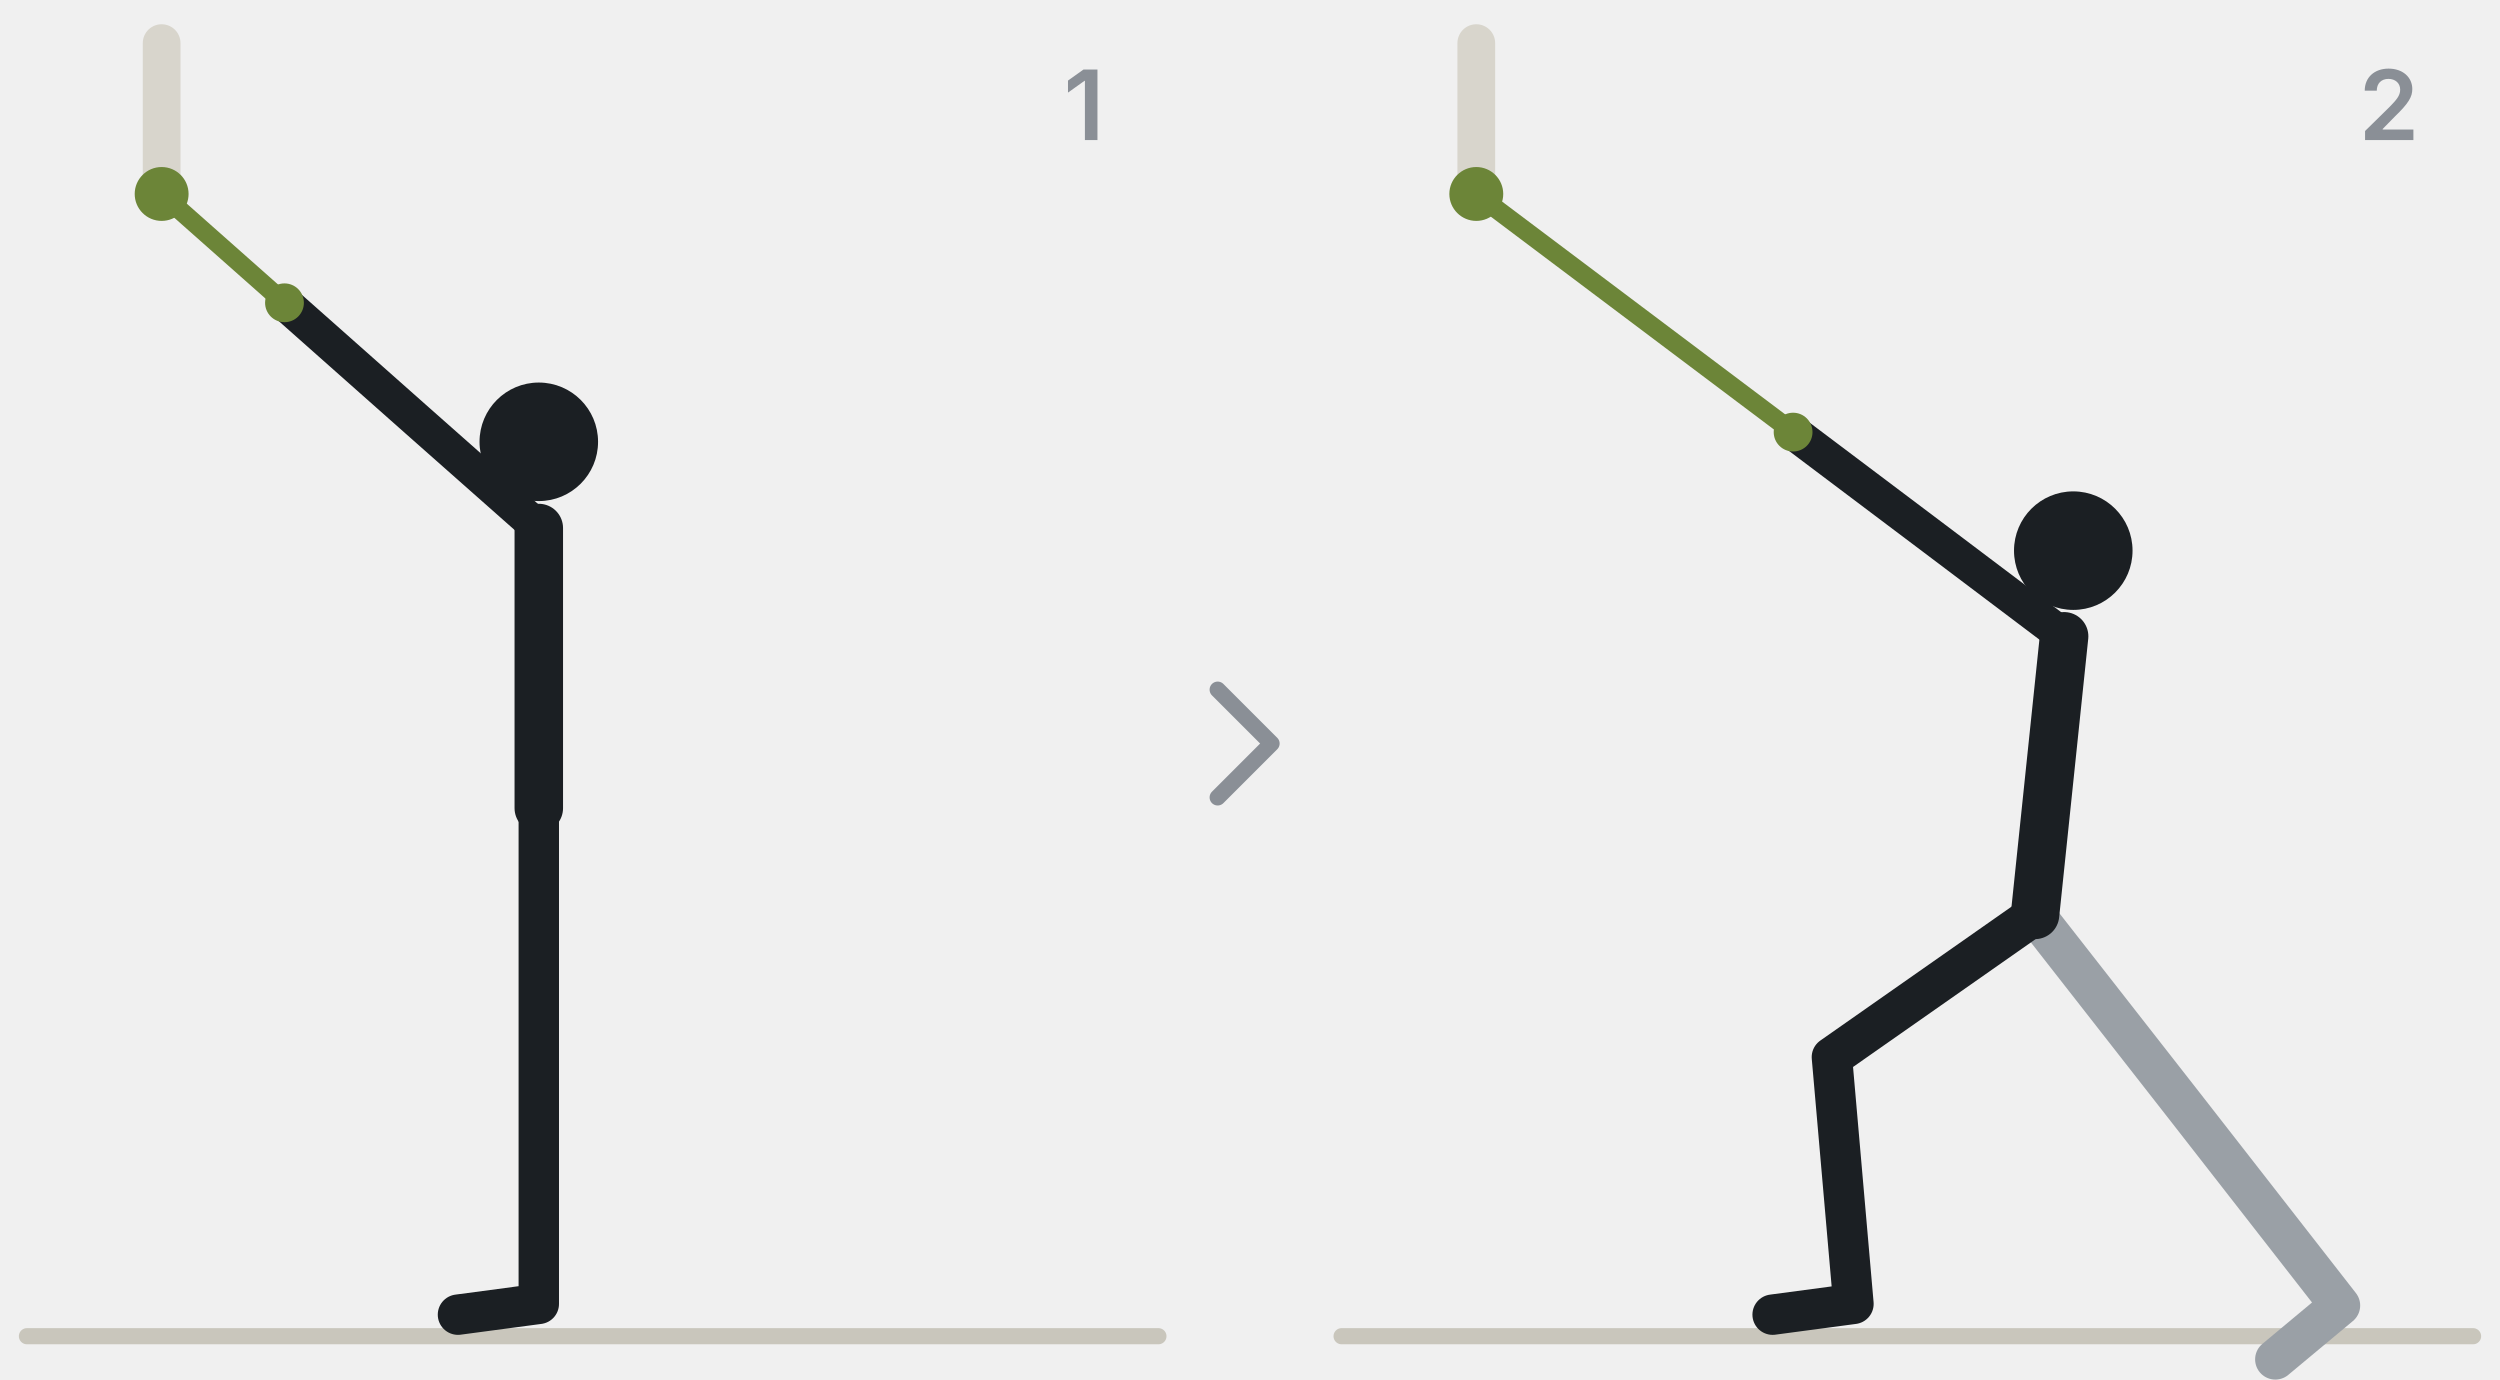
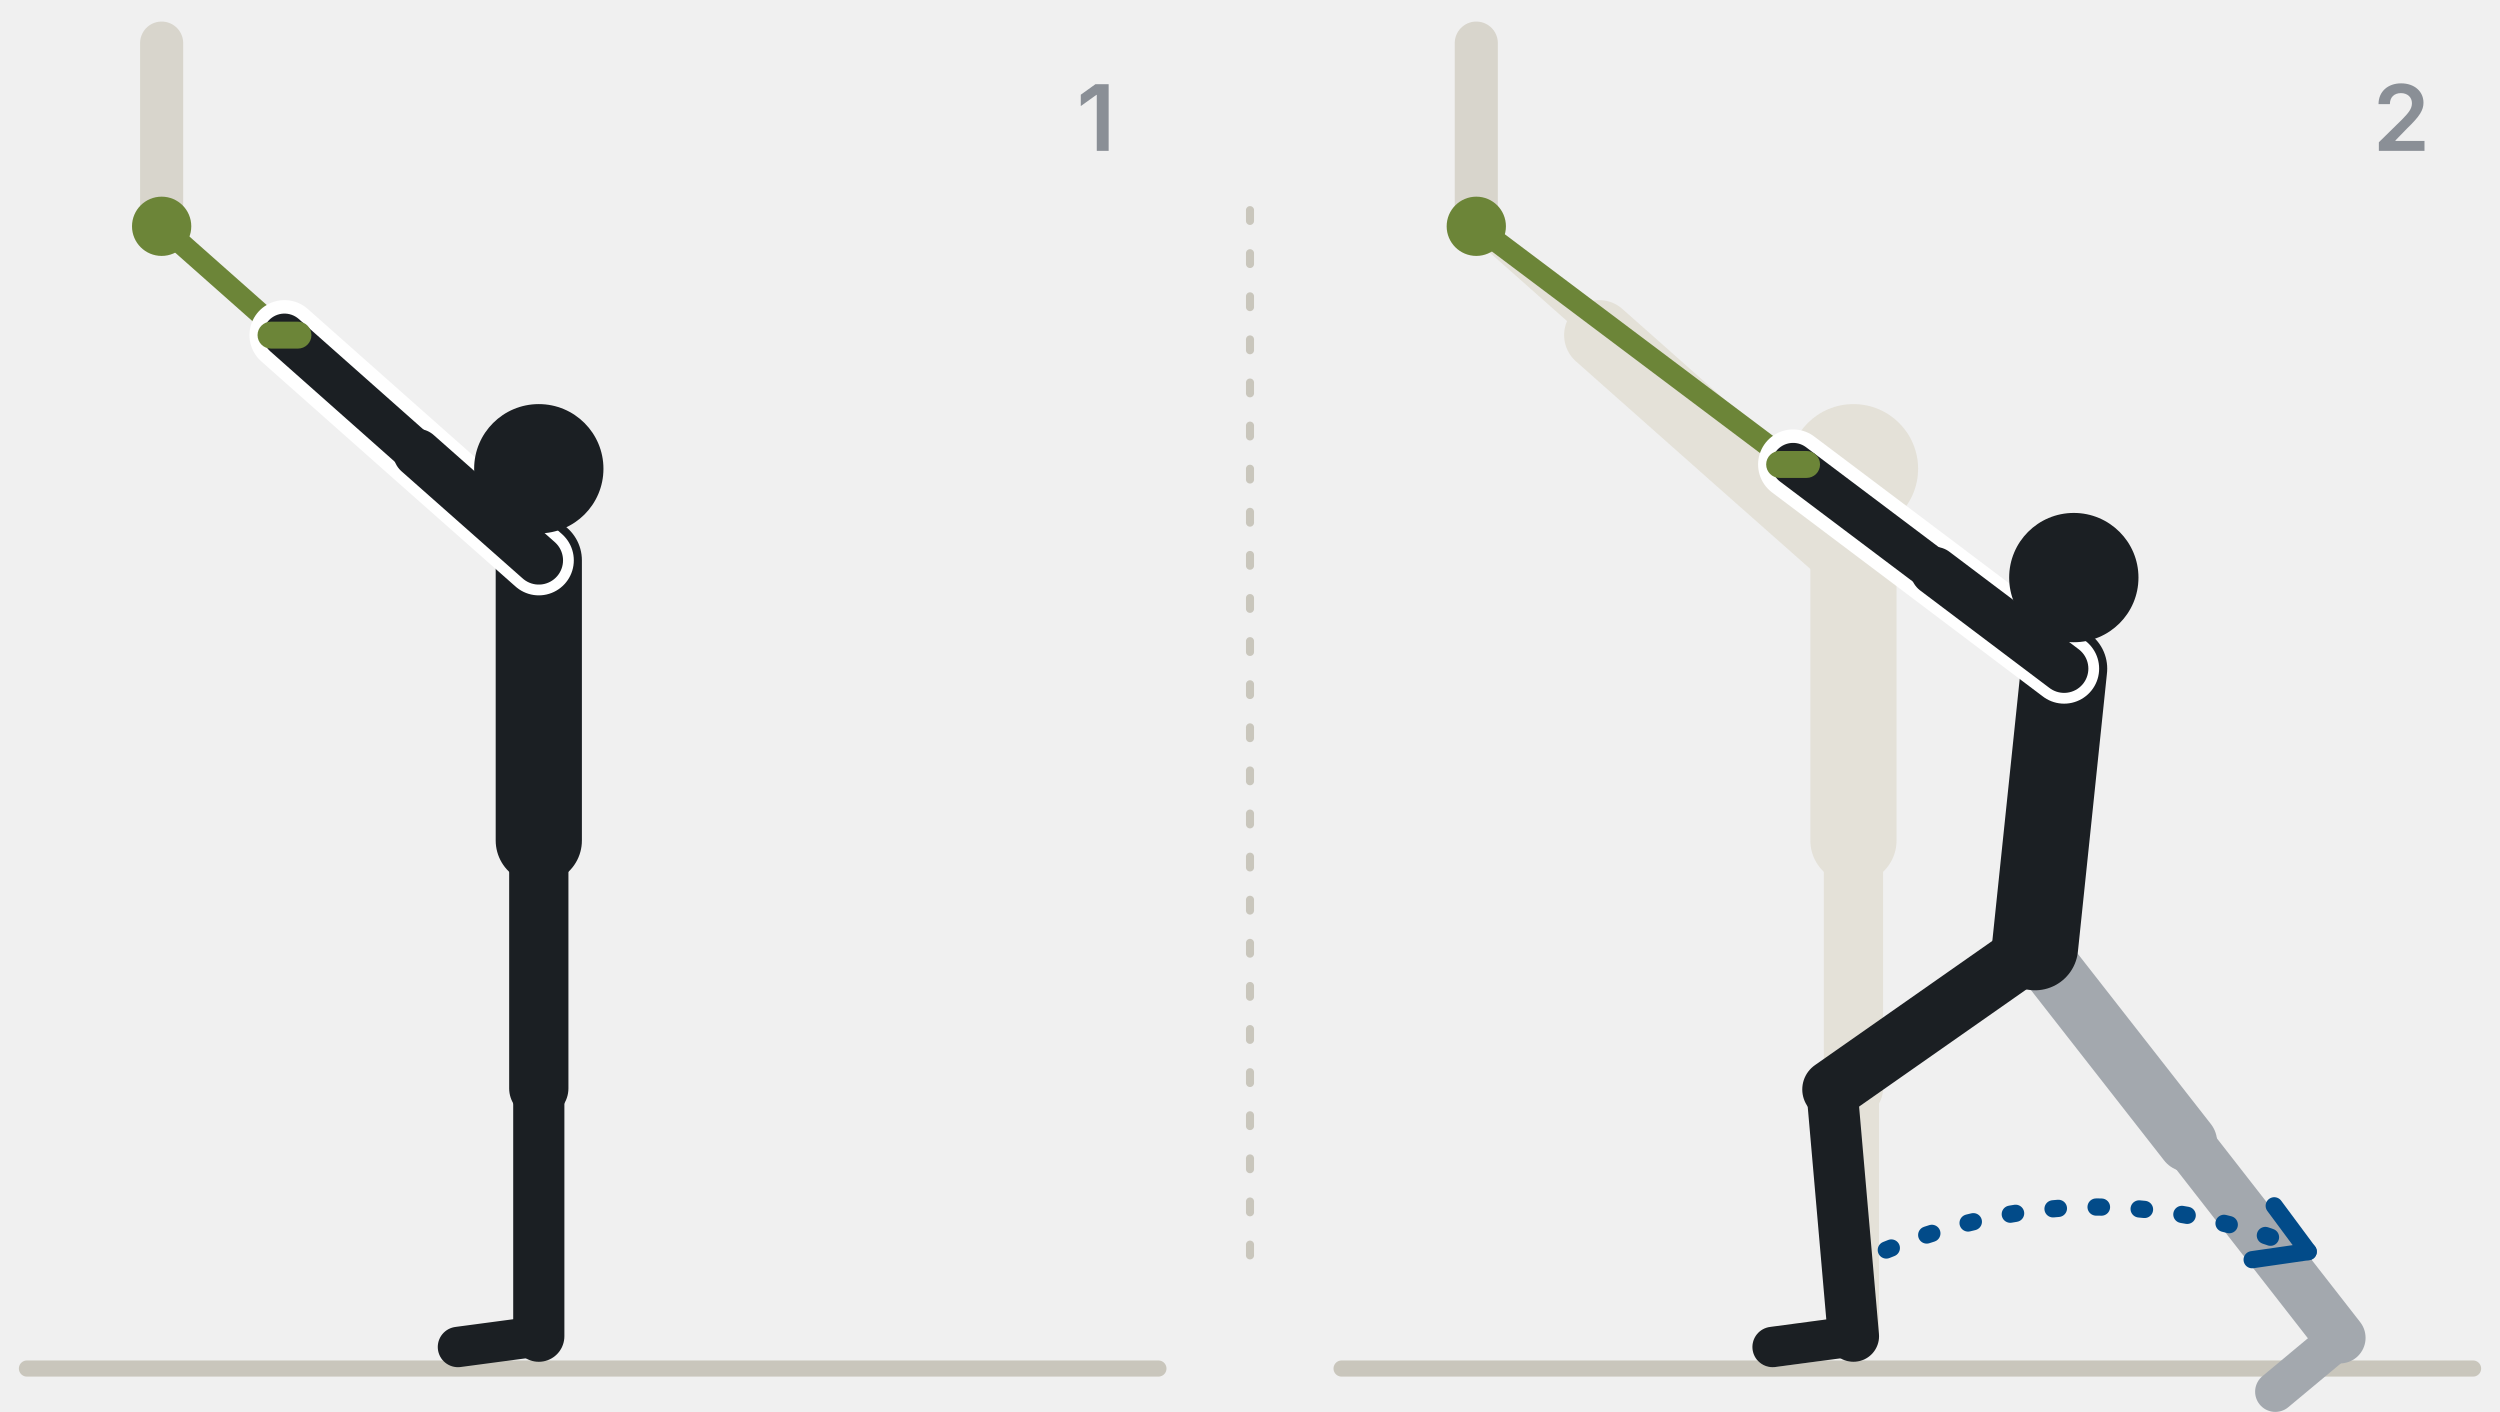
- <svg xmlns="http://www.w3.org/2000/svg" viewBox="-30 -248 464 256" role="img">
+ <svg xmlns="http://www.w3.org/2000/svg" viewBox="-30 -254 464 262" role="img">
  <g transform="translate(0,0)">
-     <line x1="0" y1="-212" x2="0" y2="-240" stroke="#D8D5CC" stroke-width="7" stroke-linecap="round" />
+     <line x1="0" y1="-212" x2="0" y2="-246" stroke="#D8D5CC" stroke-width="8" stroke-linecap="round" />
    <line x1="-25" y1="0" x2="185" y2="0" stroke="#C9C6BC" stroke-width="3" stroke-linecap="round" />
-     <polyline points="0,-212 22.8,-191.8" fill="none" stroke="#6C8538" stroke-width="3.5" stroke-linecap="round" stroke-linejoin="round" />
-     <circle cx="0" cy="-212" r="5" fill="#6C8538" />
-     <polyline points="70,-98 70,-52 70,-6 55,-4" fill="none" stroke="#1B1F23" stroke-width="7.5" stroke-linecap="round" stroke-linejoin="round" />
-     <polyline points="70,-98 70,-150" fill="none" stroke="#1B1F23" stroke-width="9" stroke-linecap="round" stroke-linejoin="round" />
-     <polyline points="70,-150 47.5,-169.9 22.8,-191.8" fill="none" stroke="#1B1F23" stroke-width="6.5" stroke-linecap="round" stroke-linejoin="round" />
-     <circle cx="22.8" cy="-191.8" r="3.6" fill="#6C8538" />
-     <circle cx="70" cy="-166" r="11" fill="#1B1F23" />
-     <text x="175" y="-222" text-anchor="end" font-family="-apple-system,system-ui,sans-serif" font-size="18" font-weight="600" fill="#8A8F96">1</text>
+     <polyline points="0,-212 22.8,-191.8" fill="none" stroke="#6C8538" stroke-width="4" stroke-linecap="round" stroke-linejoin="round" />
+     <circle cx="0" cy="-212" r="5.5" fill="#6C8538" />
+     <polyline points="70,-98 70,-52" fill="none" stroke="#1B1F23" stroke-width="11" stroke-linecap="round" stroke-linejoin="round" />
+     <polyline points="70,-52 70,-6" fill="none" stroke="#1B1F23" stroke-width="9.5" stroke-linecap="round" stroke-linejoin="round" />
+     <polyline points="70,-6 55,-4" fill="none" stroke="#1B1F23" stroke-width="7.5" stroke-linecap="round" stroke-linejoin="round" />
+     <polyline points="70,-98 70,-150" fill="none" stroke="#1B1F23" stroke-width="16" stroke-linecap="round" stroke-linejoin="round" />
+     <polyline points="70,-150 47.5,-169.9 22.8,-191.8" fill="none" stroke="#FFFFFF" stroke-width="13" stroke-linecap="round" stroke-linejoin="round" />
+     <polyline points="70,-150 47.5,-169.9" fill="none" stroke="#1B1F23" stroke-width="9" stroke-linecap="round" stroke-linejoin="round" />
+     <polyline points="47.5,-169.9 22.8,-191.8" fill="none" stroke="#1B1F23" stroke-width="8" stroke-linecap="round" stroke-linejoin="round" />
+     <circle cx="70" cy="-167" r="12" fill="#1B1F23" />
+     <rect x="17.8" y="-194.3" width="10" height="5" rx="2.5" fill="#6C8538" />
+     <text x="177" y="-226" text-anchor="end" font-family="-apple-system,system-ui,sans-serif" font-size="17" font-weight="600" fill="#8A8F96">1</text>
  </g>
  <g transform="translate(244,0)">
-     <line x1="0" y1="-212" x2="0" y2="-240" stroke="#D8D5CC" stroke-width="7" stroke-linecap="round" />
+     <line x1="0" y1="-212" x2="0" y2="-246" stroke="#D8D5CC" stroke-width="8" stroke-linecap="round" />
    <line x1="-25" y1="0" x2="185" y2="0" stroke="#C9C6BC" stroke-width="3" stroke-linecap="round" />
-     <polyline points="103.7,-78.2 132,-42 160.3,-5.7 148.3,4.3" fill="none" stroke="#9AA0A6" stroke-width="7.5" stroke-linecap="round" stroke-linejoin="round" />
-     <polyline points="0,-212 58.8,-167.8" fill="none" stroke="#6C8538" stroke-width="3.5" stroke-linecap="round" stroke-linejoin="round" />
-     <circle cx="0" cy="-212" r="5" fill="#6C8538" />
-     <polyline points="103.7,-78.2 66,-51.8 70,-6 55,-4" fill="none" stroke="#1B1F23" stroke-width="7.5" stroke-linecap="round" stroke-linejoin="round" />
-     <polyline points="103.7,-78.2 109.1,-129.9" fill="none" stroke="#1B1F23" stroke-width="9" stroke-linecap="round" stroke-linejoin="round" />
-     <polyline points="109.1,-129.9 85.1,-148 58.8,-167.8" fill="none" stroke="#1B1F23" stroke-width="6.5" stroke-linecap="round" stroke-linejoin="round" />
-     <circle cx="58.8" cy="-167.8" r="3.6" fill="#6C8538" />
-     <circle cx="110.8" cy="-145.8" r="11" fill="#1B1F23" />
-     <text x="175" y="-222" text-anchor="end" font-family="-apple-system,system-ui,sans-serif" font-size="18" font-weight="600" fill="#8A8F96">2</text>
+     <polyline points="0,-212 22.8,-191.8" fill="none" stroke="#E4E1D8" stroke-width="4" stroke-linecap="round" stroke-linejoin="round" />
+     <polyline points="70,-98 70,-52" fill="none" stroke="#E4E1D8" stroke-width="11" stroke-linecap="round" stroke-linejoin="round" />
+     <polyline points="70,-52 70,-6" fill="none" stroke="#E4E1D8" stroke-width="9.5" stroke-linecap="round" stroke-linejoin="round" />
+     <polyline points="70,-6 55,-4" fill="none" stroke="#E4E1D8" stroke-width="7.5" stroke-linecap="round" stroke-linejoin="round" />
+     <polyline points="70,-98 70,-150" fill="none" stroke="#E4E1D8" stroke-width="16" stroke-linecap="round" stroke-linejoin="round" />
+     <polyline points="70,-150 47.5,-169.9 22.8,-191.8" fill="none" stroke="#E4E1D8" stroke-width="13" stroke-linecap="round" stroke-linejoin="round" />
+     <polyline points="70,-150 47.5,-169.9" fill="none" stroke="#E4E1D8" stroke-width="9" stroke-linecap="round" stroke-linejoin="round" />
+     <polyline points="47.5,-169.9 22.8,-191.8" fill="none" stroke="#E4E1D8" stroke-width="8" stroke-linecap="round" stroke-linejoin="round" />
+     <circle cx="70" cy="-167" r="12" fill="#E4E1D8" />
+     <polyline points="0,-212 58.8,-167.8" fill="none" stroke="#6C8538" stroke-width="4" stroke-linecap="round" stroke-linejoin="round" />
+     <circle cx="0" cy="-212" r="5.5" fill="#6C8538" />
+     <polyline points="103.7,-78.2 132,-42" fill="none" stroke="#A3A8AE" stroke-width="11" stroke-linecap="round" stroke-linejoin="round" />
+     <polyline points="132,-42 160.3,-5.7" fill="none" stroke="#A3A8AE" stroke-width="9.5" stroke-linecap="round" stroke-linejoin="round" />
+     <polyline points="160.3,-5.7 148.3,4.3" fill="none" stroke="#A3A8AE" stroke-width="7.5" stroke-linecap="round" stroke-linejoin="round" />
+     <polyline points="103.7,-78.2 66,-51.8" fill="none" stroke="#1B1F23" stroke-width="11" stroke-linecap="round" stroke-linejoin="round" />
+     <polyline points="66,-51.8 70,-6" fill="none" stroke="#1B1F23" stroke-width="9.5" stroke-linecap="round" stroke-linejoin="round" />
+     <polyline points="70,-6 55,-4" fill="none" stroke="#1B1F23" stroke-width="7.5" stroke-linecap="round" stroke-linejoin="round" />
+     <polyline points="103.7,-78.2 109.1,-129.9" fill="none" stroke="#1B1F23" stroke-width="16" stroke-linecap="round" stroke-linejoin="round" />
+     <polyline points="109.1,-129.9 85.1,-148 58.8,-167.8" fill="none" stroke="#FFFFFF" stroke-width="13" stroke-linecap="round" stroke-linejoin="round" />
+     <polyline points="109.1,-129.9 85.1,-148" fill="none" stroke="#1B1F23" stroke-width="9" stroke-linecap="round" stroke-linejoin="round" />
+     <polyline points="85.1,-148 58.8,-167.8" fill="none" stroke="#1B1F23" stroke-width="8" stroke-linecap="round" stroke-linejoin="round" />
+     <circle cx="110.9" cy="-146.8" r="12" fill="#1B1F23" />
+     <rect x="53.8" y="-170.3" width="10" height="5" rx="2.5" fill="#6C8538" />
+     <path d="M 76.1,-22 Q 115.3,-38.1 154.4,-21.7" fill="none" stroke="#024B89" stroke-width="3.2" stroke-linecap="round" stroke-dasharray="1 7" />
+     <path d="M 148.1,-30.2 L 154.4,-21.7 L 144,-20.2" fill="none" stroke="#024B89" stroke-width="3.2" stroke-linecap="round" stroke-linejoin="round" />
+     <text x="177" y="-226" text-anchor="end" font-family="-apple-system,system-ui,sans-serif" font-size="17" font-weight="600" fill="#8A8F96">2</text>
  </g>
-   <path d="M 196 -120 L 206 -110 L 196 -100" fill="none" stroke="#8A8F96" stroke-width="3" stroke-linecap="round" stroke-linejoin="round" />
+   <line x1="202" y1="-215" x2="202" y2="-20" stroke="#C9C6BC" stroke-width="1.5" stroke-dasharray="2 6" stroke-linecap="round" />
</svg>
